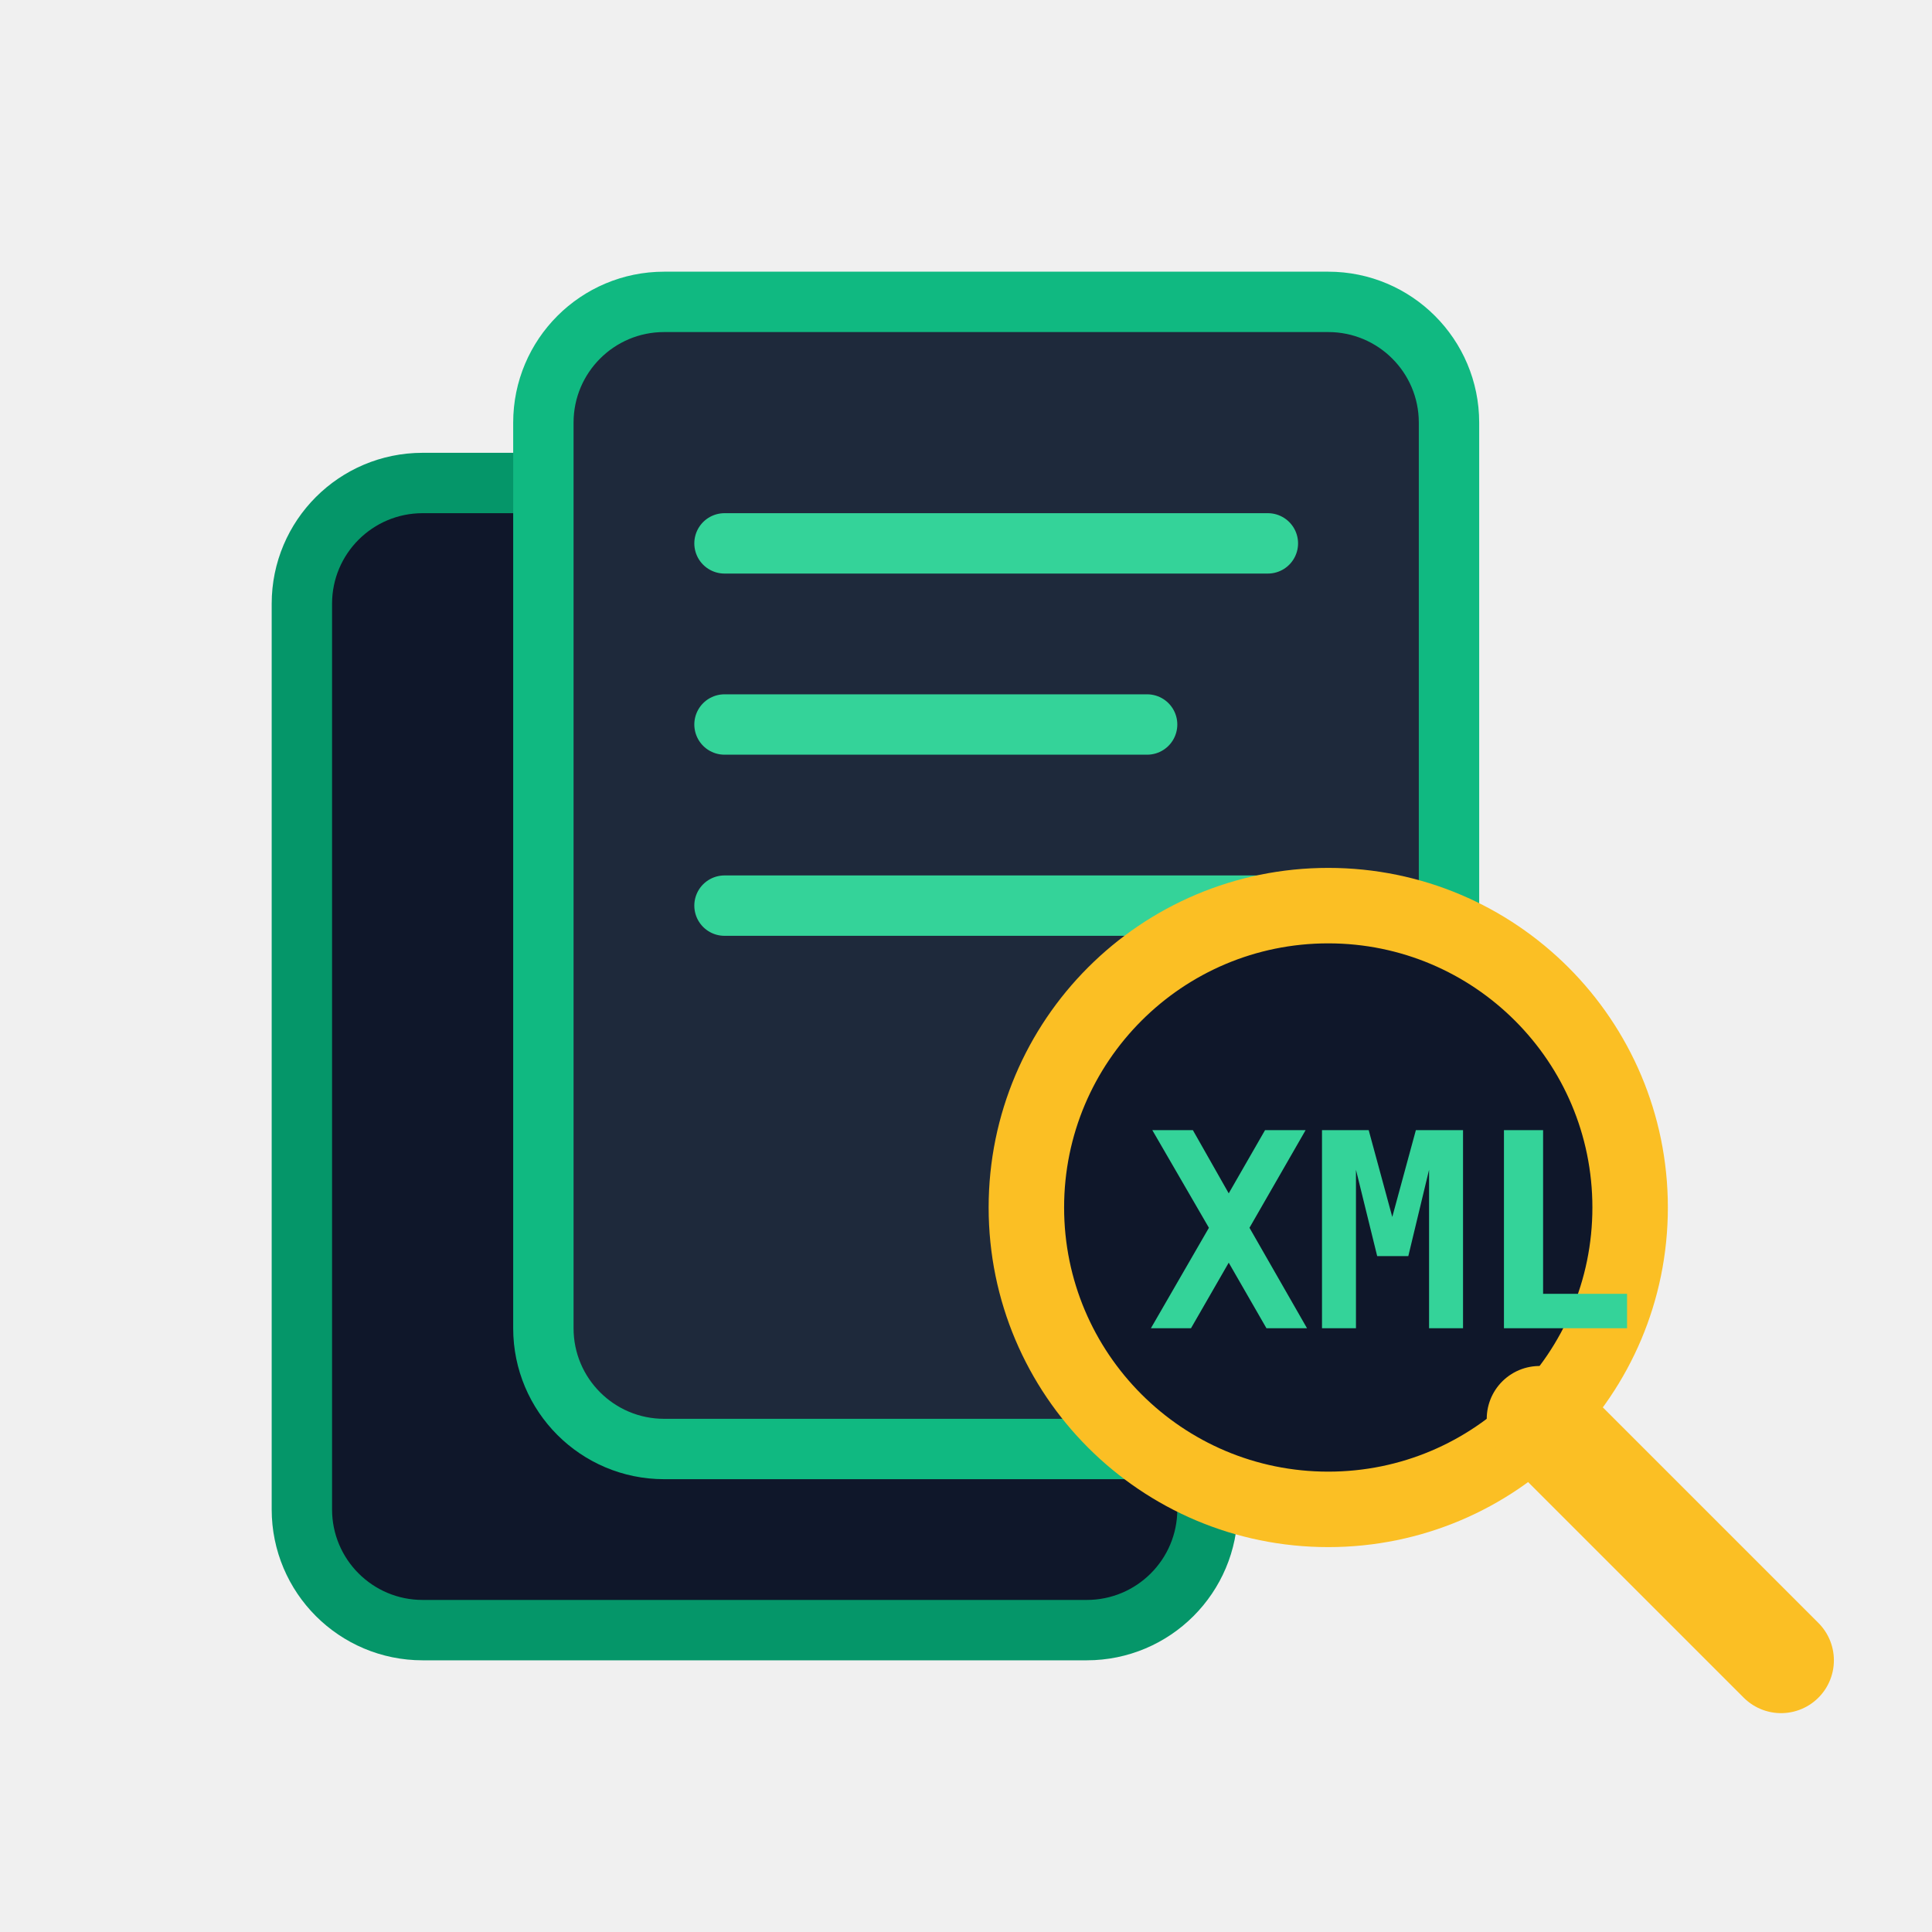
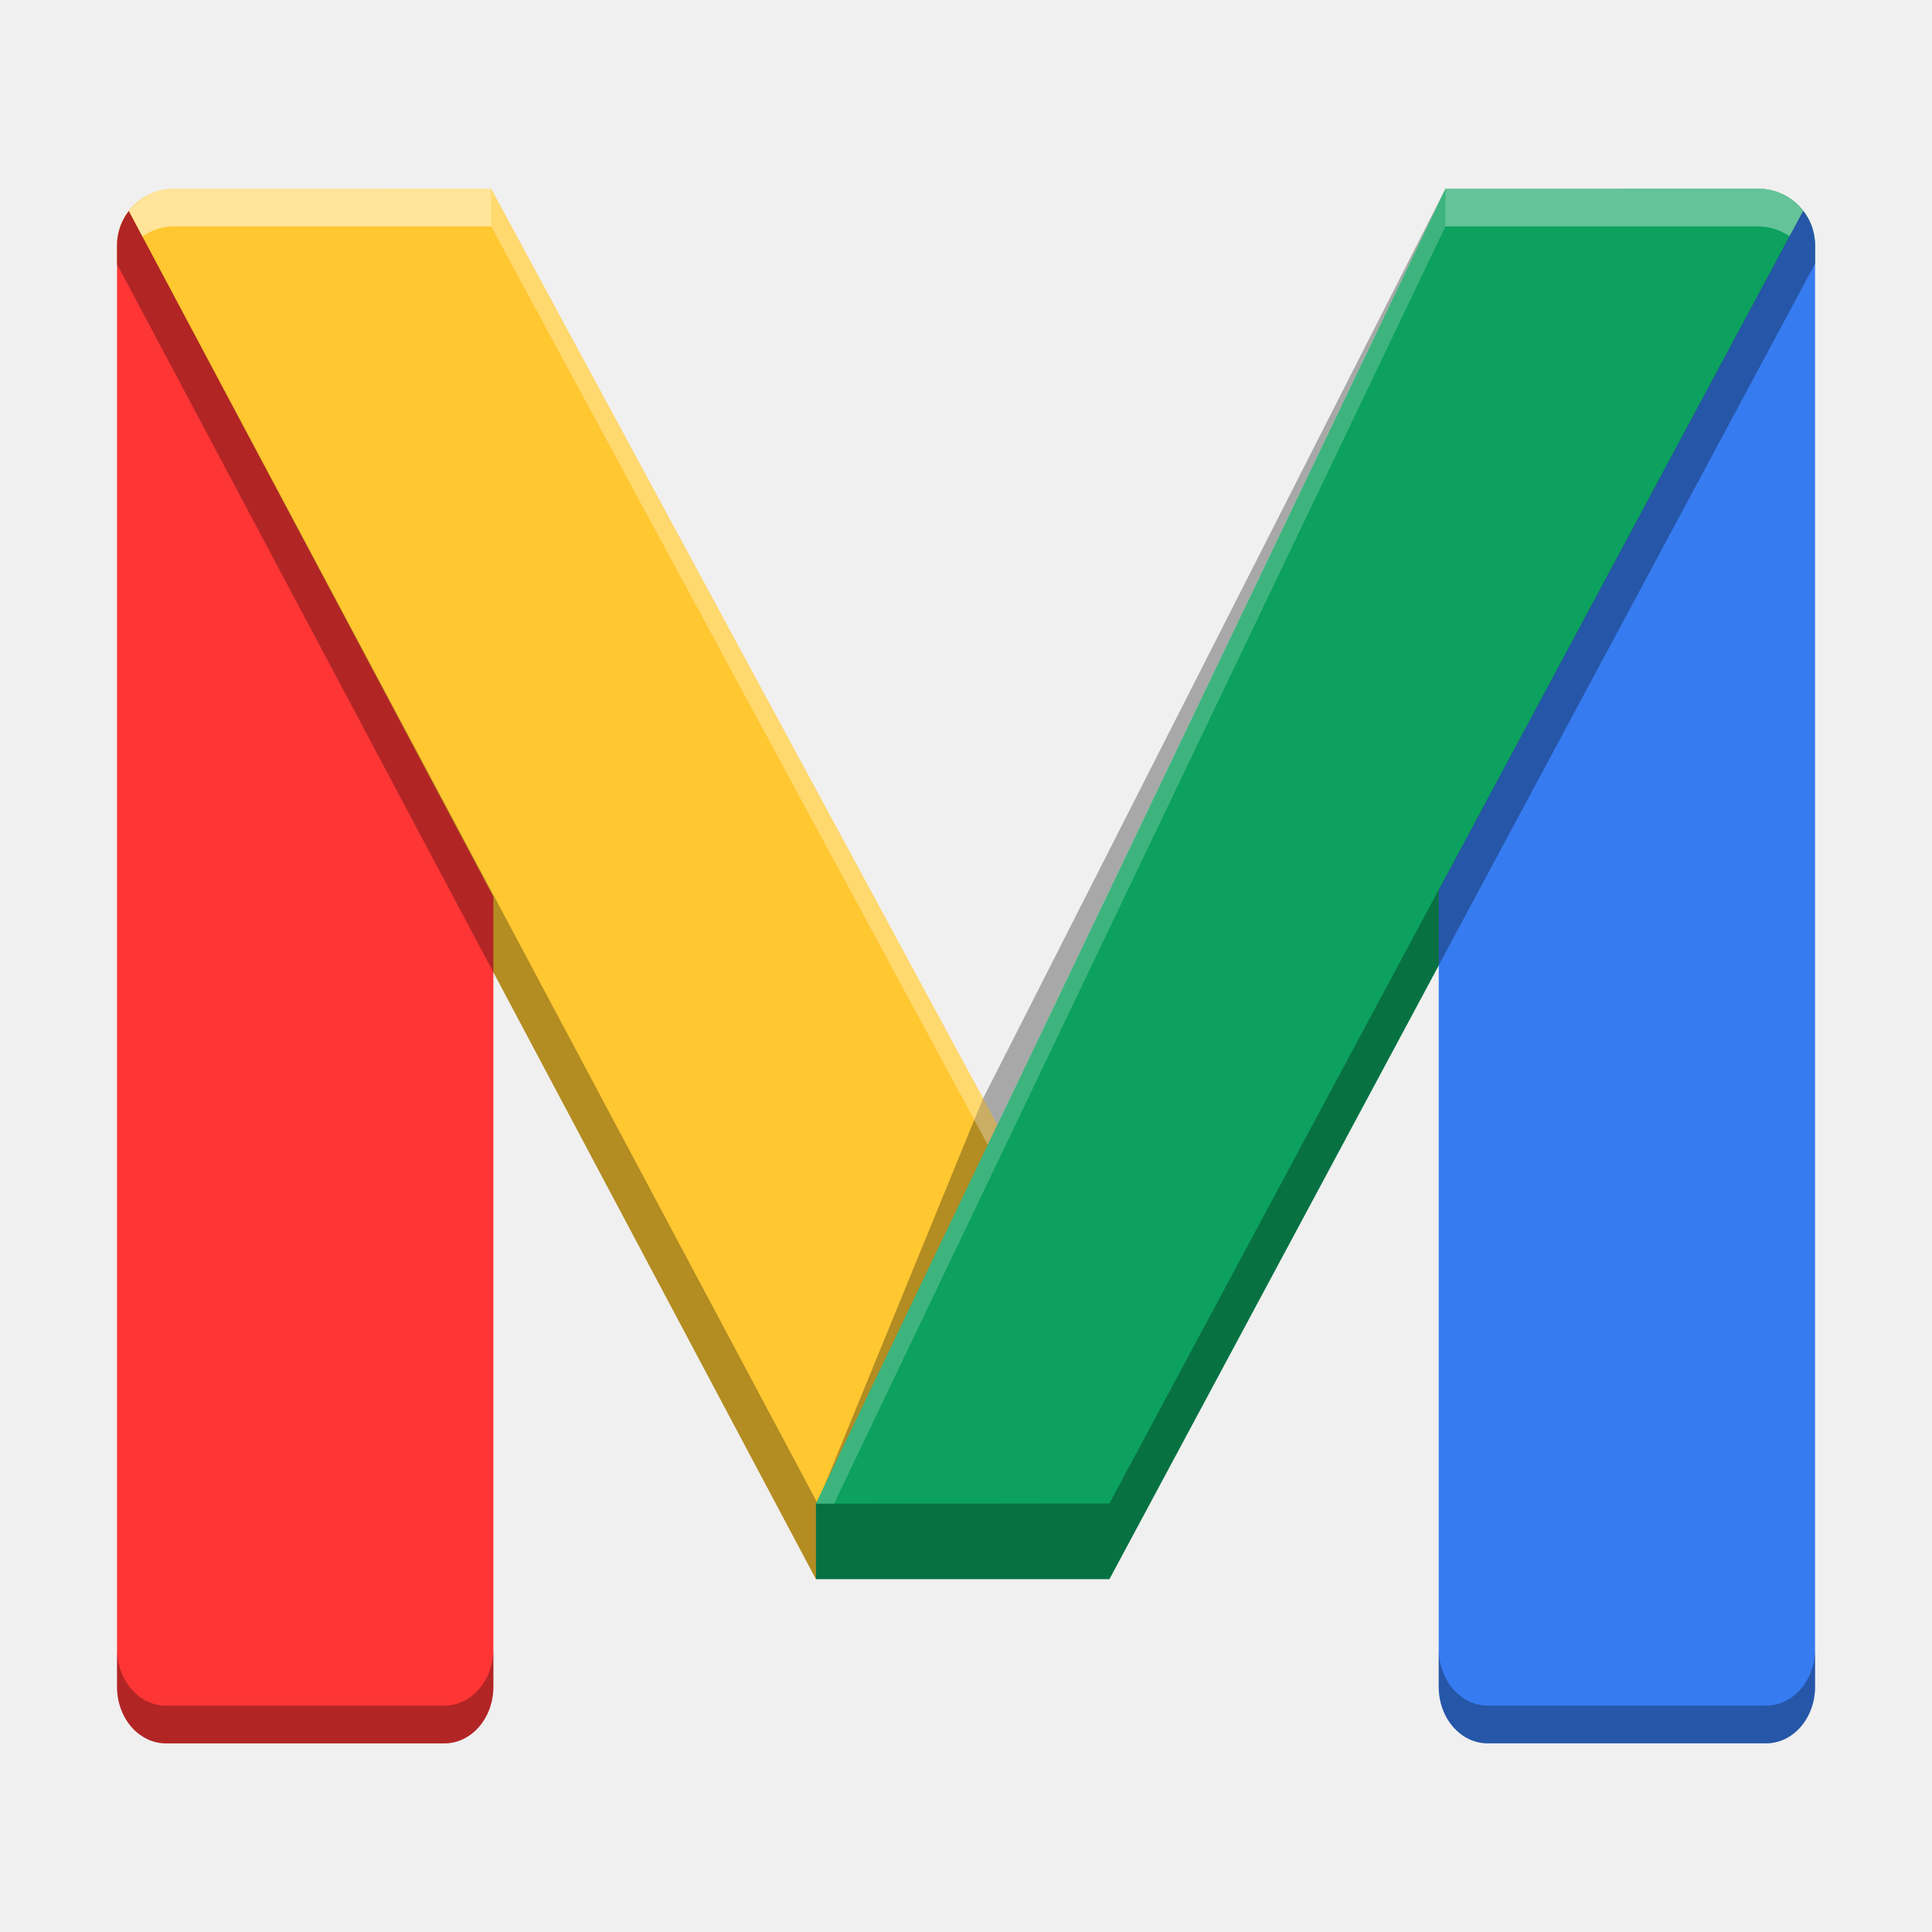
- <svg xmlns="http://www.w3.org/2000/svg" viewBox="0 0 64 64" width="64" height="64">
-   <rect x="10" y="16" width="30" height="38" rx="4" fill="#0f172a" stroke="#059669" stroke-width="2" />
-   <rect x="18" y="10" width="30" height="38" rx="4" fill="#1e293b" stroke="#10b981" stroke-width="2" />
-   <line x1="24" y1="18" x2="42" y2="18" stroke="#34d399" stroke-width="2" stroke-linecap="round" />
-   <line x1="24" y1="24" x2="38" y2="24" stroke="#34d399" stroke-width="2" stroke-linecap="round" />
-   <line x1="24" y1="30" x2="42" y2="30" stroke="#34d399" stroke-width="2" stroke-linecap="round" />
-   <circle cx="44" cy="40" r="10" fill="#0f172a" stroke="#fbbf24" stroke-width="2.5" />
-   <line x1="51" y1="47" x2="59" y2="55" stroke="#fbbf24" stroke-width="3.5" stroke-linecap="round" />
-   <text x="38" y="44" font-family="monospace" font-size="9" fill="#34d399" font-weight="bold">XML</text>
+ <svg xmlns="http://www.w3.org/2000/svg" version="1.1" viewBox="0 0 512 512">
+   <path d="m39.258 51.674c-4.88 2.47-8.246 7.471-8.246 13.334v5l185.22 348.48 51.072-94.849-137.15-253.63z" fill="#ffc730" stroke-width=".789" />
+   <path d="m472.79 51.686-89.735 18.323-166.82 328.48 8e-3 20.001h77.77l187-348.48v-5c0-5.855-3.355-10.849-8.223-13.323z" fill="#0ca15e" stroke-width=".789" />
+   <path d="m477.68 55.67-96.405 164.12v227.28c0.032 8.279 5.812 14.934 12.995 14.934h73.746c7.176 0 12.951-6.644 12.993-14.913v-382.09c0-3.556-1.275-6.773-3.328-9.338z" fill="#367bf0" stroke-width=".789" />
+   <path d="m34.149 55.904c-1.932 2.518-3.124 5.634-3.133 9.065v382.22c0.085 8.225 5.836 14.821 12.985 14.821h73.746c7.202 0 13-6.69 13-15v-209.36z" fill="#fd3535" stroke-width=".789" />
+   <path d="m478.5 56.694-0.643-0.809-94.806 14.123-118.75 248.07-134.15-248.07-90.897-18.335c-4.88 2.47-8.246 7.471-8.246 13.334v5l185.22 348.48h77.77l187-348.58v-4.904c0-3.082-0.928-5.937-2.51-8.315z" opacity=".3" stroke-width=".789" />
+   <path d="m46.012 50.008c-4.862 0-9.122 2.328-11.86 5.893l182.47 342.42 50.689-94.675-137.15-253.63z" fill="#ffc730" stroke-width=".789" />
+   <path d="m264.3 298.09 118.75-248.08-122.53 241.09-43.906 107.22 77.389 0.172 183.85-342.6c-2.738-3.555-6.994-5.877-11.848-5.877z" opacity=".3" stroke-width=".789" />
+   <path d="m383.05 50.008-166.82 348.48h77.77l183.85-342.61c-2.738-3.555-6.994-5.875-11.848-5.875z" fill="#0ca15e" stroke-width=".789" />
+   <path d="m130.75 437.01c0 8.31-5.798 15-13 15h-73.746c-7.149 0-12.9-6.596-12.985-14.821v10c0.085 8.225 5.836 14.821 12.985 14.821h73.746c7.202 0 13-6.69 13-15z" opacity=".3" stroke-width=".789" />
+   <path d="m381.28 437.07v10c0.032 8.279 5.812 14.934 12.995 14.934h73.746c7.183 0 12.963-6.655 12.995-14.934v-10c-0.032 8.279-5.812 14.934-12.995 14.934h-73.746c-7.183 0-12.963-6.655-12.995-14.934z" opacity=".3" stroke-width=".789" />
+   <path d="m383.05 50.008-166.81 348.48h4.787l162.03-338.48h82.959c3.083 0 5.869 1.013 8.234 2.607l3.613-6.732c-2.738-3.555-6.994-5.875-11.848-5.875z" fill="#fff" opacity=".2" stroke-width=".789" />
+   <path d="m46.012 50.008c-4.862 0-9.122 2.328-11.859 5.893l3.59 6.738c2.371-1.609 5.171-2.631 8.27-2.631h84.145l131.6 243.36 2.545-5.284-134.14-248.08z" fill="#fff" opacity=".3" stroke-width=".789" />
+   <path d="m383.05 50.008v10h82.959c3.083 0 5.869 1.013 8.234 2.607l3.613-6.732c-2.738-3.555-6.994-5.875-11.848-5.875z" fill="#fff" opacity=".2" stroke-width=".789" />
+   <path d="m46.012 50.008c-4.862 0-9.122 2.328-11.859 5.893l3.59 6.738c2.371-1.609 5.171-2.631 8.27-2.631h84.145v-10z" fill="#fff" opacity=".3" stroke-width=".789" />
</svg>
